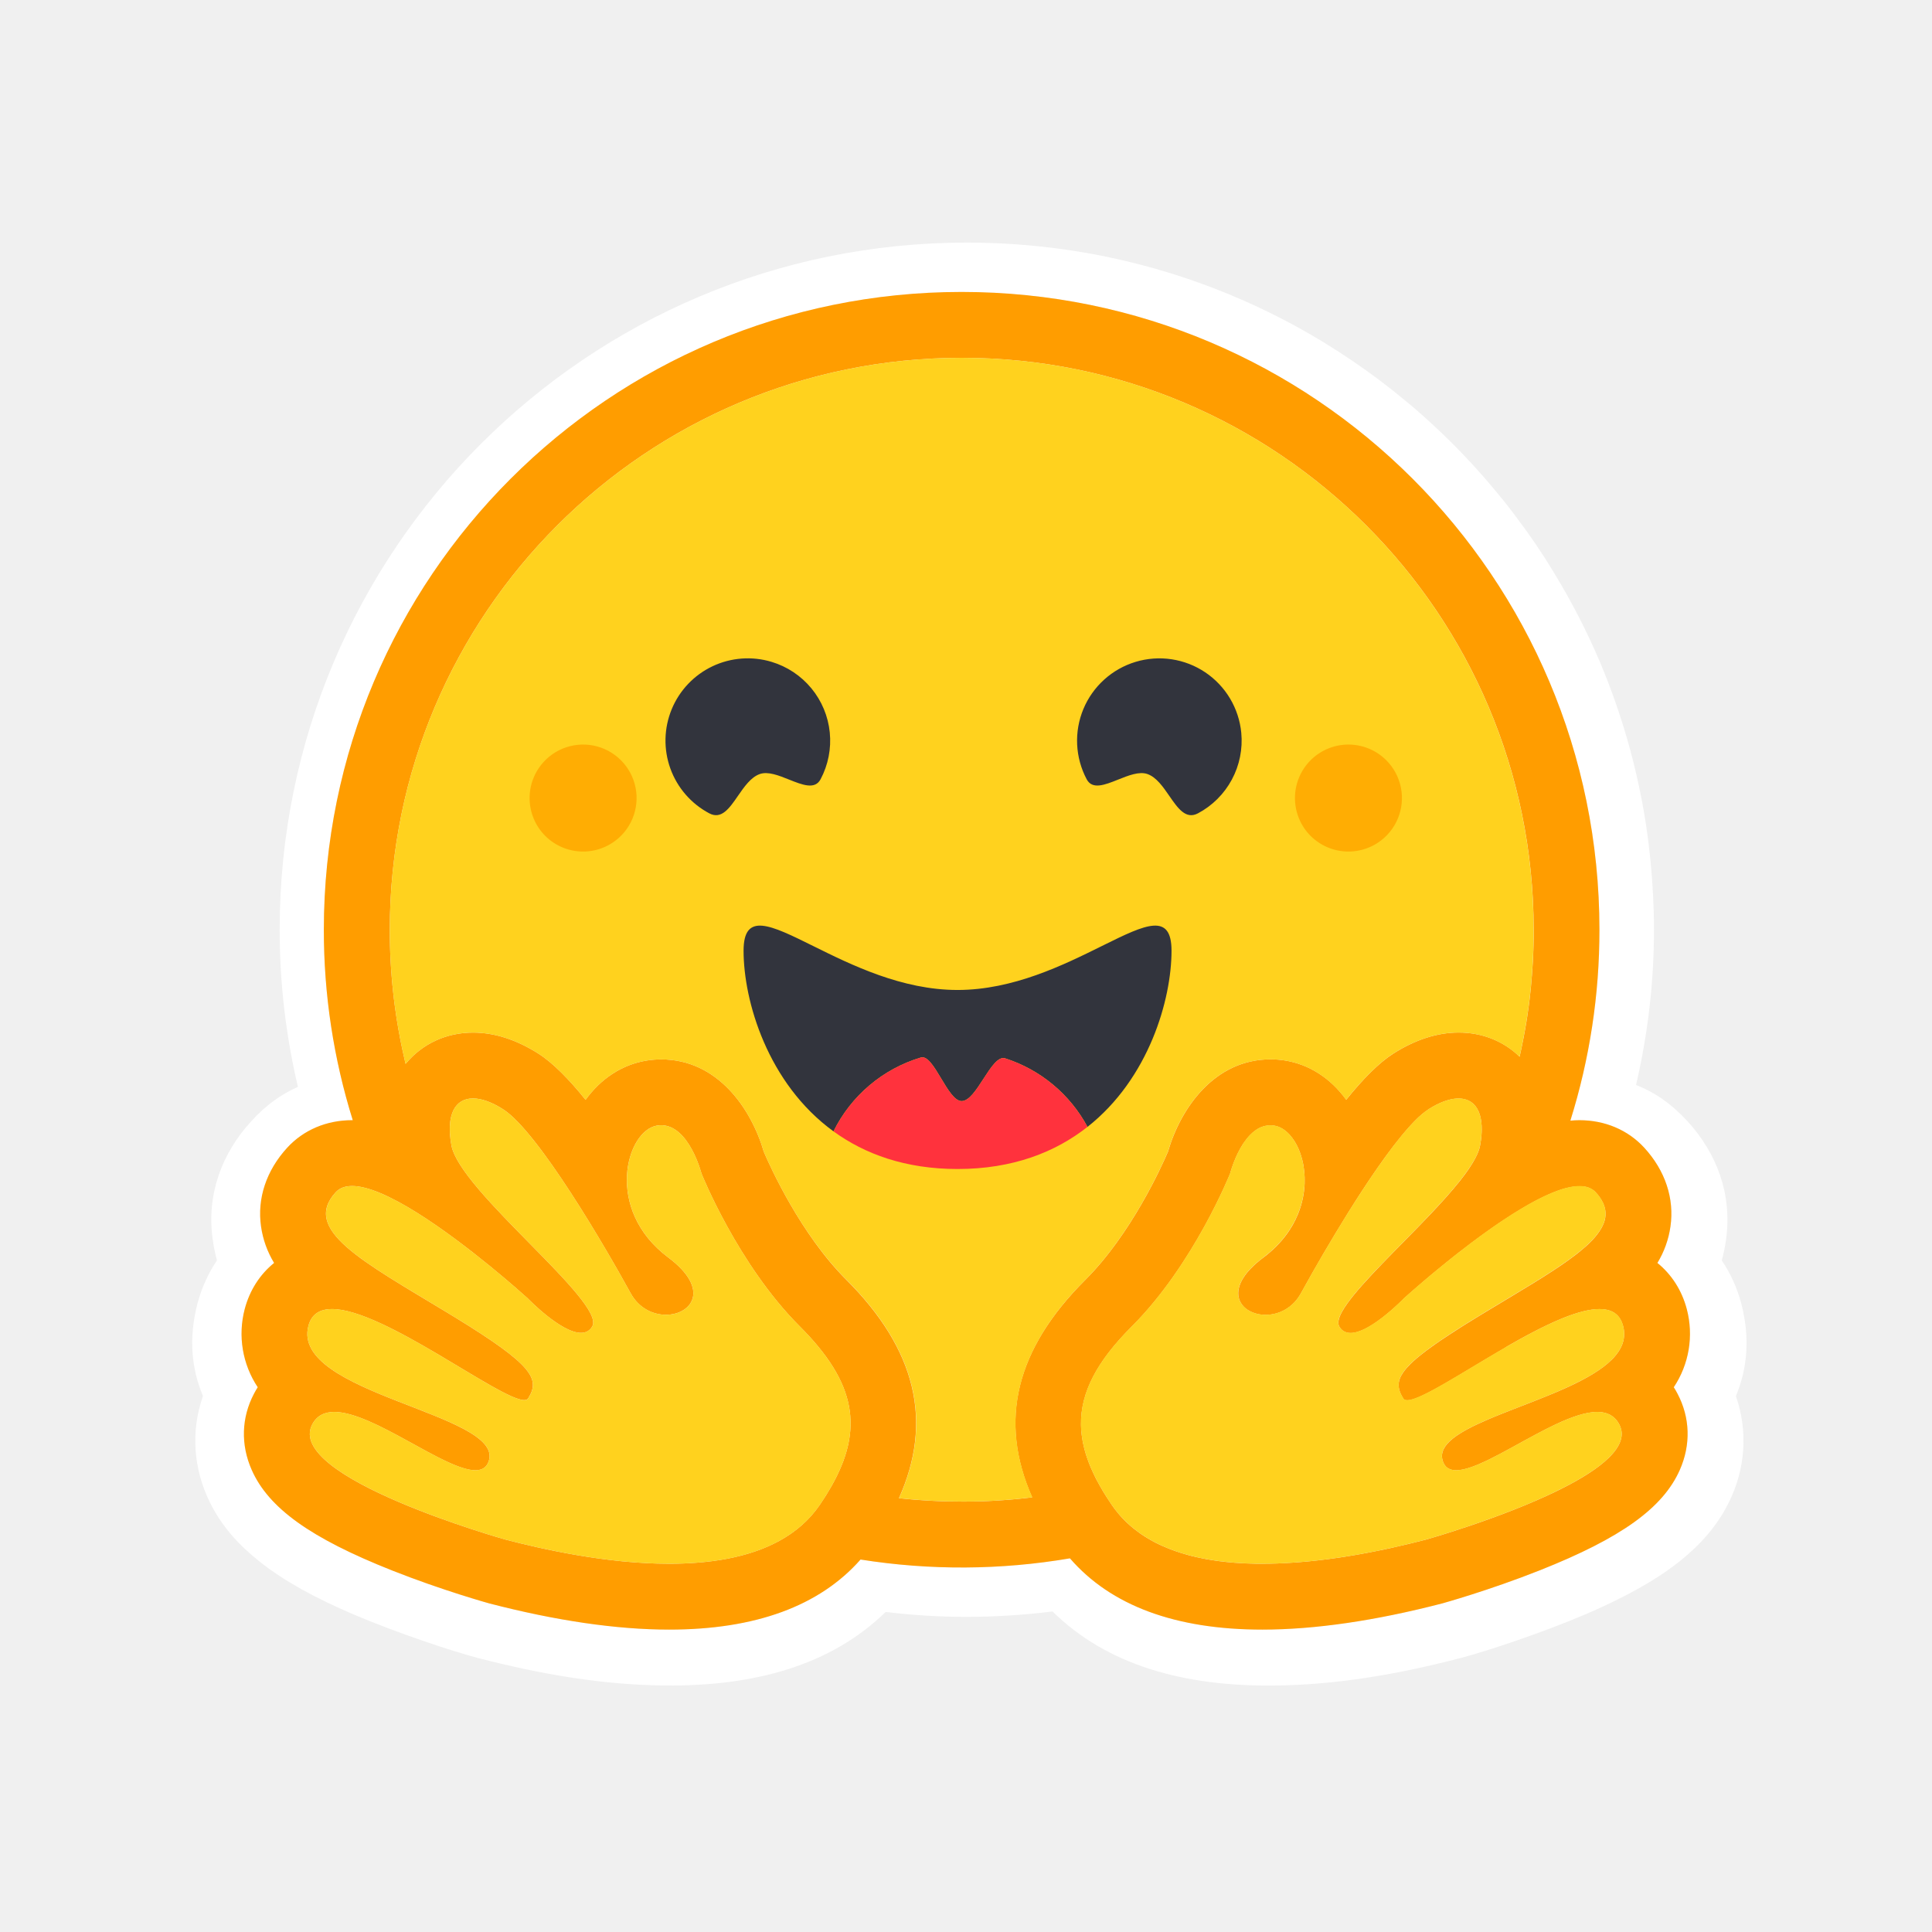
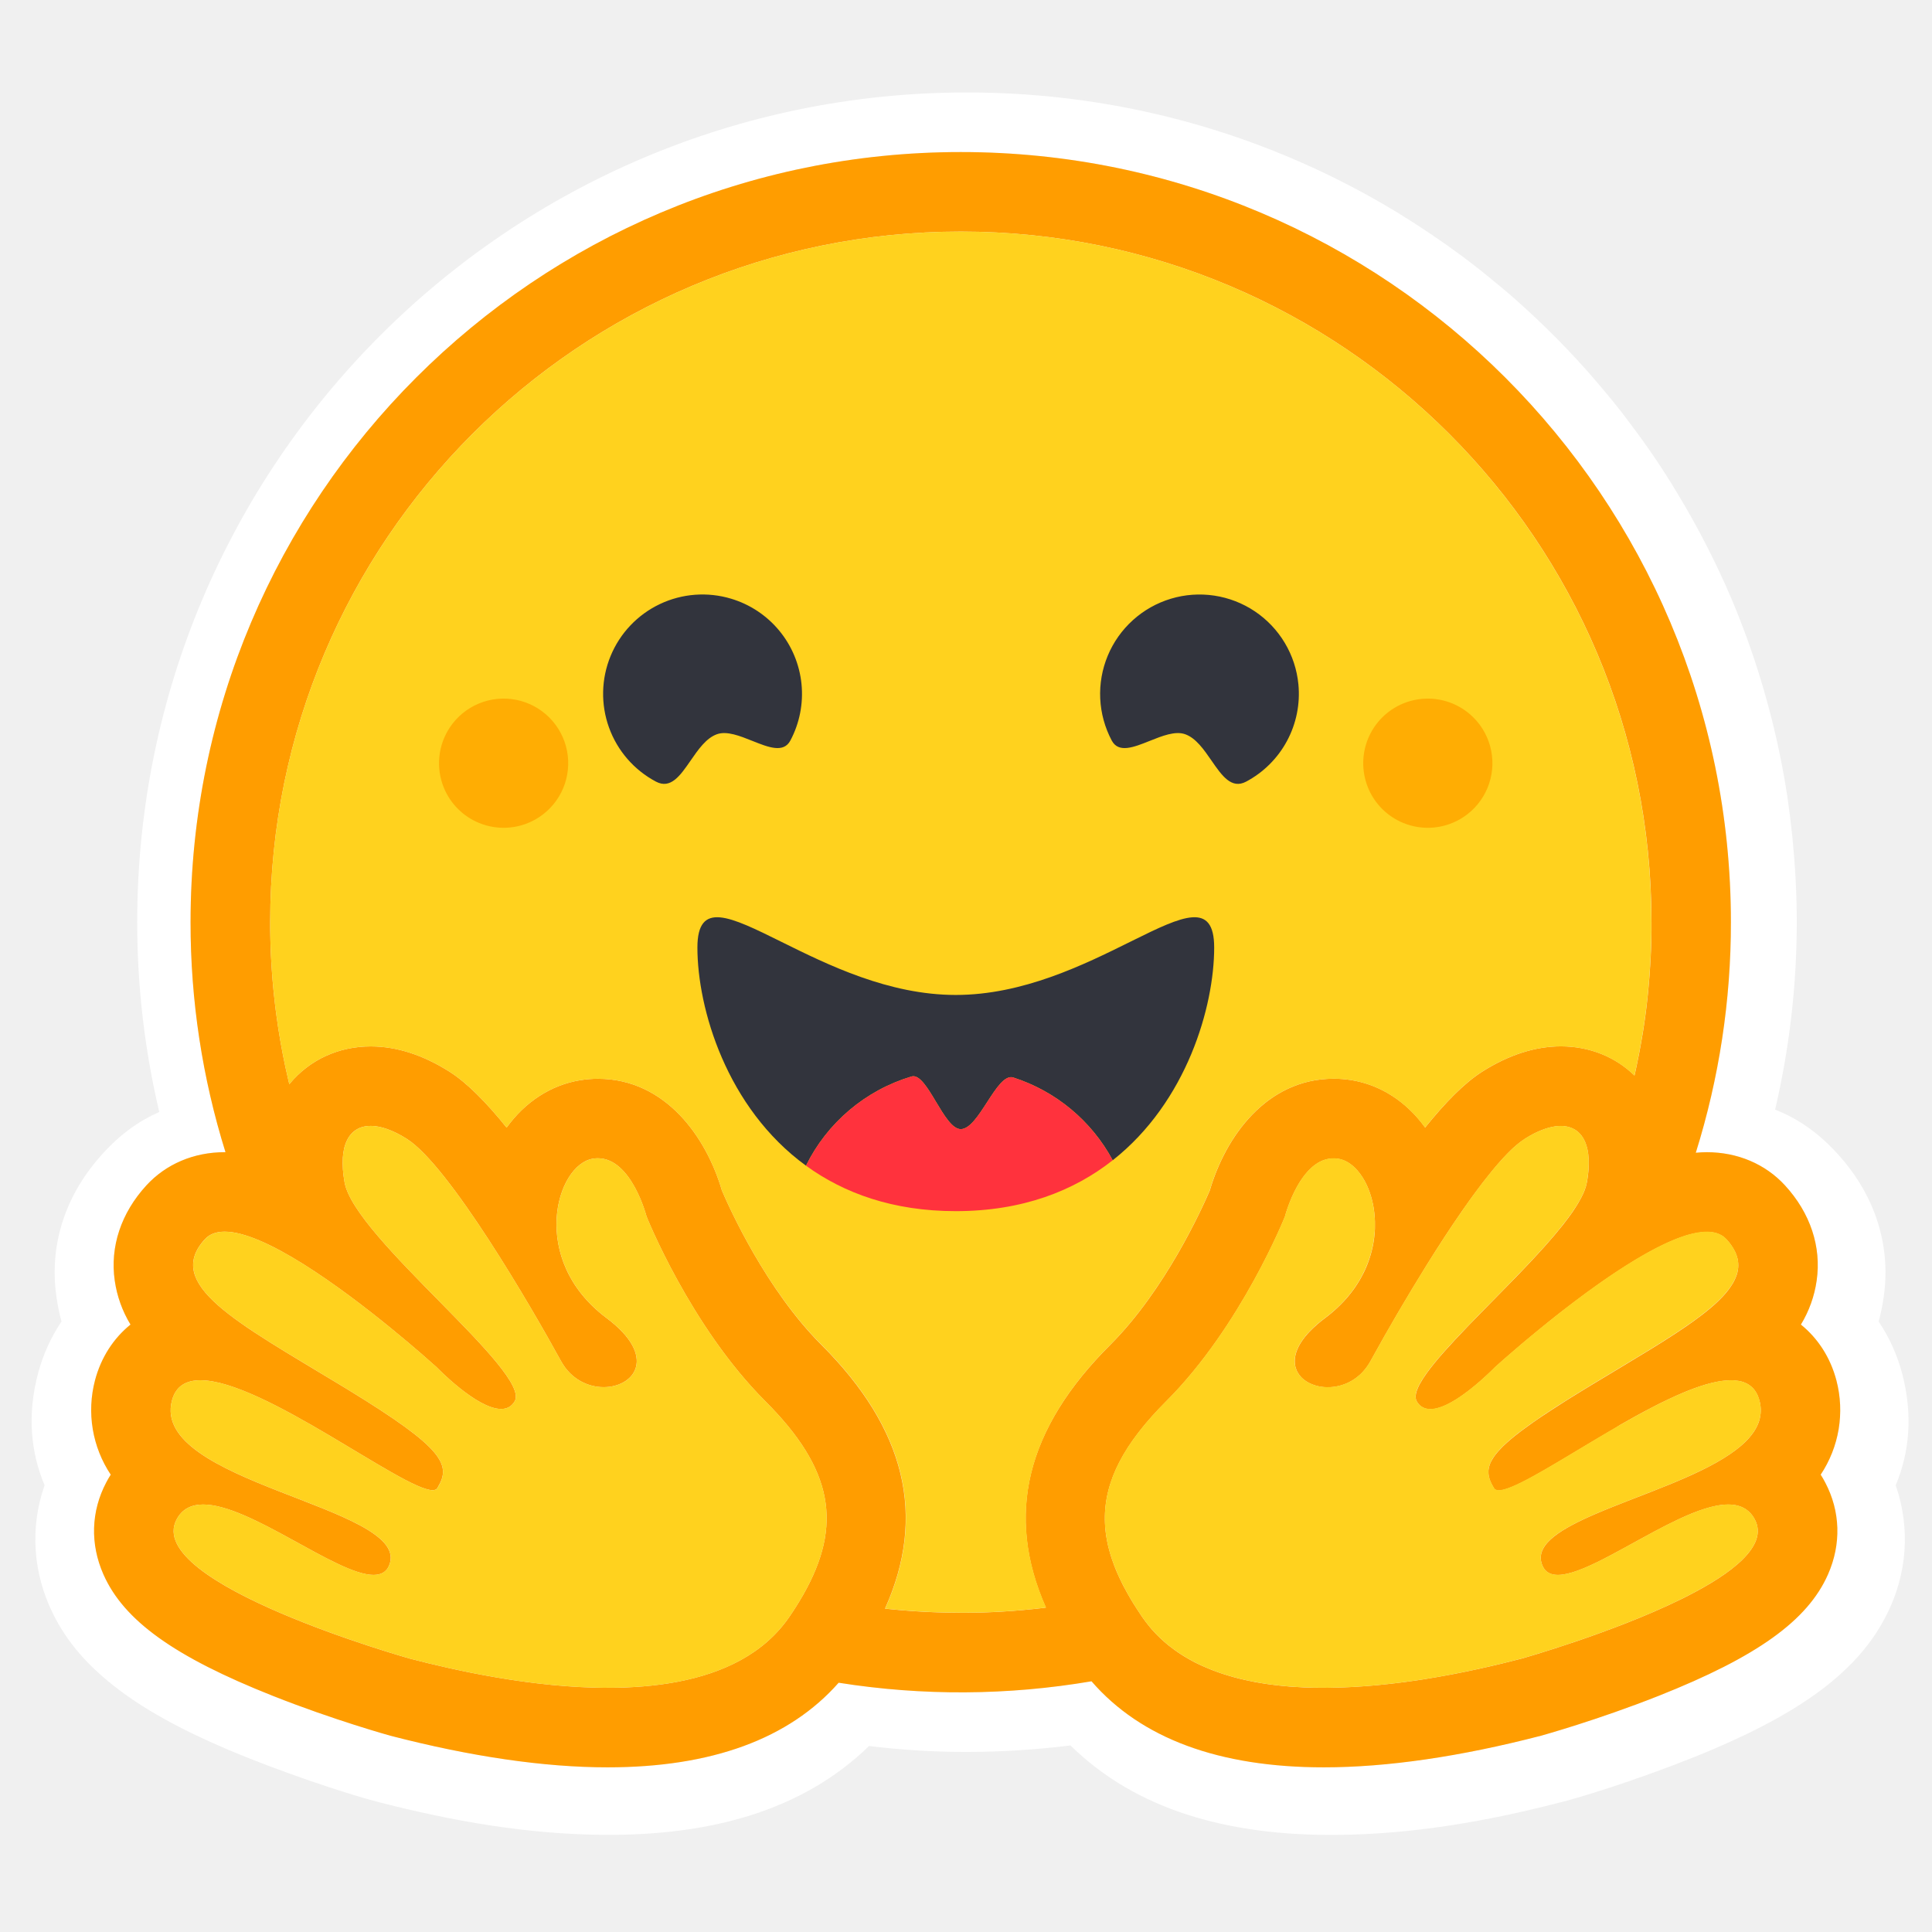
- <svg xmlns="http://www.w3.org/2000/svg" width="256" height="256" viewBox="0 0 256 256" fill="none">
+ <svg xmlns="http://www.w3.org/2000/svg" width="256" height="256" viewBox="22 22 212 212" fill="none">
  <path d="M230.721 172.7C230.183 170.673 229.313 168.75 228.146 167.008C228.396 166.091 228.587 165.159 228.714 164.217C229.543 158.241 227.471 152.77 223.567 148.537C221.452 146.225 219.185 144.698 216.784 143.761C218.36 137.018 219.157 130.117 219.161 123.193C219.161 120.03 218.982 116.932 218.682 113.88C218.526 112.356 218.337 110.836 218.115 109.32C217.428 104.847 216.408 100.431 215.064 96.11C214.183 93.271 213.164 90.476 212.01 87.736C210.281 83.678 208.262 79.75 205.969 75.982C204.465 73.475 202.827 71.051 201.062 68.72C200.197 67.543 199.296 66.394 198.358 65.274C195.58 61.898 192.561 58.728 189.325 55.788C188.25 54.8 187.145 53.845 186.01 52.926C184.893 51.994 183.751 51.093 182.586 50.222C180.241 48.477 177.818 46.839 175.324 45.315C161.543 36.945 145.382 32.145 128.109 32.145C77.817 32.145 37.057 72.907 37.057 123.196C37.055 130.208 37.867 137.196 39.477 144.02C37.317 144.958 35.247 146.42 33.327 148.535C29.424 152.766 27.351 158.217 28.18 164.193C28.306 165.142 28.495 166.082 28.747 167.006C27.581 168.749 26.712 170.673 26.174 172.7C24.974 177.261 25.369 181.374 26.894 184.978C25.236 189.688 25.65 194.704 27.809 199.065C29.379 202.25 31.626 204.714 34.396 206.916C37.689 209.534 41.811 211.758 46.783 213.892C52.715 216.422 59.956 218.799 63.249 219.671C71.755 221.873 79.911 223.269 88.177 223.337C99.954 223.446 110.096 220.677 117.357 213.59C120.924 214.027 124.515 214.246 128.109 214.244C131.906 214.236 135.699 213.997 139.467 213.529C146.711 220.661 156.892 223.455 168.712 223.343C176.977 223.277 185.133 221.881 193.617 219.676C196.932 218.804 204.17 216.427 210.105 213.897C215.077 211.76 219.199 209.536 222.514 206.922C225.263 204.719 227.508 202.256 229.079 199.071C231.26 194.709 231.652 189.693 230.017 184.983C231.527 181.379 231.92 177.257 230.721 172.7ZM222.281 184.673C223.952 187.844 224.059 191.427 222.585 194.764C220.349 199.821 214.795 203.805 204.008 208.082C197.3 210.742 191.158 212.443 191.104 212.458C182.232 214.759 174.208 215.928 167.262 215.928C155.76 215.928 147.201 212.754 141.773 206.486C132.594 208.05 123.222 208.103 114.026 206.644C108.591 212.808 100.081 215.928 88.676 215.928C81.729 215.928 73.706 214.759 64.833 212.458C64.779 212.443 58.639 210.742 51.929 208.082C41.143 203.805 35.587 199.824 33.352 194.764C31.878 191.427 31.985 187.844 33.656 184.673C33.81 184.378 33.976 184.091 34.153 183.813C33.152 182.309 32.48 180.61 32.182 178.827C31.884 177.045 31.967 175.22 32.425 173.472C33.089 170.949 34.46 168.851 36.322 167.344C35.425 165.87 34.837 164.23 34.592 162.522C34.056 158.808 35.289 155.1 38.062 152.076C40.222 149.723 43.275 148.428 46.655 148.428H46.745C44.197 140.259 42.904 131.75 42.913 123.193C42.913 76.522 80.749 38.683 127.427 38.683C174.104 38.683 211.94 76.518 211.94 123.193C211.947 131.773 210.646 140.304 208.081 148.492C208.489 148.452 208.889 148.432 209.282 148.431C212.662 148.431 215.716 149.726 217.874 152.079C220.647 155.1 221.881 158.811 221.344 162.525C221.1 164.233 220.511 165.873 219.615 167.347C221.477 168.854 222.849 170.952 223.512 173.475C223.97 175.223 224.053 177.048 223.755 178.831C223.458 180.613 222.786 182.312 221.784 183.816C221.961 184.091 222.129 184.378 222.281 184.673Z" fill="white" />
  <path d="M221.784 183.816C222.786 182.312 223.458 180.613 223.756 178.831C224.053 177.048 223.97 175.223 223.512 173.475C222.848 170.952 221.476 168.854 219.615 167.347C220.512 165.873 221.1 164.233 221.344 162.525C221.881 158.811 220.648 155.103 217.874 152.079C215.716 149.726 212.662 148.431 209.282 148.431C208.889 148.431 208.489 148.452 208.081 148.492C210.643 140.304 211.942 131.774 211.933 123.195C211.933 76.523 174.097 38.685 127.424 38.685C80.75 38.685 42.91 76.519 42.91 123.195C42.901 131.752 44.194 140.261 46.742 148.43H46.652C43.272 148.43 40.219 149.724 38.06 152.077C35.287 155.098 34.053 158.81 34.59 162.523C34.835 164.231 35.423 165.872 36.32 167.346C34.458 168.852 33.086 170.95 32.422 173.473C31.964 175.222 31.882 177.047 32.18 178.83C32.478 180.612 33.15 182.312 34.152 183.816C33.974 184.094 33.81 184.381 33.655 184.676C31.985 187.847 31.877 191.43 33.352 194.767C35.588 199.824 41.142 203.808 51.929 208.085C58.636 210.745 64.779 212.446 64.833 212.461C73.705 214.762 81.729 215.931 88.675 215.931C100.081 215.931 108.591 212.811 114.026 206.647C123.222 208.106 132.594 208.052 141.773 206.489C147.201 212.757 155.76 215.931 167.262 215.931C174.208 215.931 182.232 214.762 191.103 212.461C191.158 212.446 197.298 210.745 204.008 208.085C214.795 203.808 220.35 199.824 222.585 194.767C224.059 191.43 223.952 187.847 222.281 184.676C222.129 184.379 221.961 184.091 221.784 183.816ZM110.137 196.997C109.669 197.815 109.168 198.614 108.635 199.391C107.23 201.448 105.382 203.02 103.237 204.188C99.137 206.424 93.947 207.205 88.675 207.205C80.346 207.205 71.808 205.256 67.023 204.015C66.787 203.954 37.689 195.735 41.373 188.739C41.993 187.562 43.013 187.092 44.298 187.092C49.485 187.092 58.93 194.816 62.989 194.816C63.896 194.816 64.536 194.43 64.797 193.488C66.527 187.284 38.504 184.676 40.864 175.692C41.28 174.102 42.41 173.456 43.998 173.456C50.856 173.455 66.248 185.516 69.467 185.516C69.714 185.516 69.891 185.443 69.987 185.291C70.001 185.268 70.015 185.246 70.028 185.222C71.539 182.727 70.672 180.913 60.321 174.573L59.327 173.968C47.936 167.074 39.941 162.925 44.488 157.975C45.011 157.404 45.753 157.151 46.654 157.151C47.722 157.151 49.015 157.508 50.439 158.108C56.455 160.645 64.793 167.564 68.276 170.581C68.824 171.057 69.368 171.538 69.909 172.022C69.909 172.022 74.319 176.608 76.985 176.608C77.599 176.608 78.12 176.366 78.473 175.768C80.364 172.58 60.91 157.838 59.813 151.755C59.069 147.634 60.335 145.546 62.675 145.546C63.788 145.546 65.146 146.02 66.645 146.971C71.295 149.922 80.273 165.35 83.56 171.352C84.662 173.363 86.543 174.213 88.238 174.213C91.601 174.213 94.23 170.87 88.546 166.622C80.003 160.23 83.001 149.782 87.078 149.139C87.252 149.111 87.428 149.097 87.603 149.097C91.311 149.097 92.946 155.486 92.946 155.486C92.946 155.486 97.74 167.524 105.975 175.753C113.447 183.222 114.491 189.351 110.137 196.997ZM136.766 198.407L136.339 198.458L135.611 198.541C135.228 198.581 134.844 198.619 134.459 198.654L134.084 198.688L133.741 198.717L133.255 198.756L132.718 198.795L132.182 198.83L132.063 198.838C131.923 198.846 131.783 198.855 131.641 198.862L131.462 198.872C131.296 198.881 131.13 198.889 130.962 198.896L130.381 198.921L129.854 198.939L129.502 198.949H129.323C129.213 198.949 129.104 198.955 128.994 198.956H128.82C128.71 198.956 128.601 198.956 128.491 198.961L128.043 198.967H127.418C126.927 198.967 126.437 198.962 125.949 198.952L125.553 198.943C125.44 198.943 125.327 198.938 125.216 198.934L124.796 198.922L124.275 198.902L123.805 198.881L123.684 198.876L123.237 198.853C123.112 198.846 122.989 198.84 122.865 198.831L122.576 198.814C122.213 198.791 121.85 198.766 121.487 198.738L121.107 198.707C120.947 198.695 120.787 198.68 120.628 198.666C120.441 198.65 120.254 198.632 120.067 198.614C119.754 198.585 119.441 198.553 119.128 198.519H119.113C123.683 188.324 121.372 178.802 112.137 169.575C106.08 163.526 102.051 154.594 101.215 152.633C99.523 146.828 95.045 140.375 87.608 140.375C86.979 140.375 86.351 140.425 85.73 140.523C82.472 141.036 79.624 142.911 77.592 145.733C75.396 143.002 73.262 140.831 71.332 139.605C68.422 137.76 65.518 136.824 62.689 136.824C59.158 136.824 56.002 138.274 53.802 140.904L53.746 140.971C53.704 140.798 53.664 140.625 53.623 140.451L53.618 140.428C53.199 138.638 52.848 136.833 52.564 135.016C52.564 135.004 52.564 134.992 52.558 134.98C52.536 134.843 52.516 134.705 52.495 134.568C52.433 134.162 52.376 133.755 52.322 133.348C52.298 133.163 52.272 132.978 52.249 132.793L52.181 132.238C52.159 132.053 52.141 131.885 52.121 131.709L52.115 131.665C52.035 130.945 51.965 130.225 51.905 129.503L51.883 129.226L51.848 128.754C51.838 128.625 51.828 128.495 51.821 128.365C51.821 128.334 51.816 128.304 51.815 128.275C51.789 127.913 51.768 127.55 51.75 127.187C51.74 126.998 51.73 126.81 51.722 126.62L51.702 126.124L51.697 125.974L51.681 125.517L51.671 125.128C51.671 124.973 51.663 124.818 51.661 124.663C51.658 124.508 51.654 124.338 51.653 124.174C51.651 124.01 51.653 123.848 51.648 123.685C51.644 123.521 51.648 123.358 51.648 123.195C51.648 81.342 85.579 47.411 127.436 47.411C169.292 47.411 203.222 81.341 203.222 123.195V124.174C203.222 124.337 203.217 124.501 203.214 124.663C203.214 124.798 203.208 124.931 203.204 125.068C203.204 125.188 203.199 125.309 203.195 125.425C203.195 125.578 203.186 125.731 203.181 125.884V125.896L203.16 126.427C203.153 126.582 203.147 126.738 203.139 126.893L203.134 127.003L203.107 127.499C203.048 128.562 202.967 129.623 202.866 130.683V130.696C202.849 130.87 202.832 131.044 202.813 131.218L202.768 131.629L202.679 132.433L202.628 132.84L202.565 133.319C202.542 133.493 202.519 133.668 202.493 133.841C202.467 134.036 202.438 134.23 202.409 134.424L202.34 134.883L202.258 135.403C202.23 135.576 202.2 135.748 202.168 135.92C202.135 136.093 202.109 136.265 202.079 136.437C202.019 136.781 201.956 137.125 201.89 137.468C201.789 137.981 201.686 138.493 201.58 139.005L201.47 139.512C201.434 139.681 201.395 139.851 201.357 140.02C199.224 137.947 196.399 136.818 193.284 136.818C190.457 136.818 187.55 137.753 184.641 139.598C182.711 140.824 180.578 142.996 178.381 145.726C176.346 142.904 173.498 141.029 170.242 140.516C169.621 140.418 168.993 140.368 168.364 140.368C160.925 140.368 156.45 146.821 154.757 152.626C153.917 154.587 149.887 163.519 143.825 169.577C134.596 178.775 132.268 188.254 136.766 198.407ZM215.007 177.998L214.977 178.087C214.901 178.288 214.813 178.484 214.714 178.674C214.639 178.814 214.558 178.95 214.47 179.082C214.303 179.331 214.12 179.569 213.921 179.793C213.875 179.845 213.831 179.897 213.779 179.948C213.707 180.025 213.634 180.101 213.559 180.175C212.213 181.509 210.161 182.679 207.841 183.752C207.578 183.871 207.311 183.99 207.042 184.11L206.774 184.229C206.595 184.308 206.416 184.386 206.228 184.463C206.049 184.541 205.863 184.619 205.677 184.695L205.119 184.925C203.814 185.462 202.477 185.974 201.173 186.479L200.615 186.696L200.064 186.912C199.697 187.055 199.335 187.198 198.979 187.341L198.448 187.555L197.926 187.768L197.67 187.876C197.499 187.947 197.332 188.018 197.165 188.089C193.328 189.736 190.567 191.411 191.147 193.489C191.163 193.548 191.181 193.604 191.201 193.659C191.253 193.813 191.324 193.958 191.413 194.095C191.465 194.176 191.525 194.253 191.592 194.323C192.274 195.032 193.515 194.92 195.08 194.357C195.3 194.276 195.519 194.192 195.736 194.104L195.872 194.048C196.23 193.896 196.609 193.726 196.996 193.542C197.093 193.496 197.191 193.452 197.289 193.401C199.203 192.465 201.372 191.205 203.524 190.058C204.385 189.593 205.258 189.152 206.142 188.733C208.18 187.774 210.096 187.094 211.636 187.094C212.359 187.094 212.997 187.242 213.529 187.582L213.618 187.641C213.952 187.876 214.232 188.178 214.441 188.528C214.482 188.595 214.522 188.666 214.561 188.739C215.322 190.184 214.685 191.68 213.194 193.147C211.763 194.556 209.537 195.937 207.007 197.215C206.819 197.31 206.631 197.405 206.44 197.498C198.91 201.196 189.049 203.981 188.912 204.016C186.284 204.697 182.526 205.591 178.292 206.26L177.666 206.358L177.563 206.373C177.089 206.445 176.614 206.512 176.138 206.574C175.655 206.639 175.167 206.698 174.676 206.753L174.586 206.763C172.806 206.968 171.019 207.104 169.228 207.169H169.202C168.554 207.192 167.907 207.204 167.259 207.204H166.512C165.524 207.191 164.538 207.146 163.553 207.07C163.53 207.07 163.505 207.07 163.482 207.064C163.129 207.037 162.777 207.004 162.425 206.965C162.06 206.926 161.696 206.882 161.333 206.833C161.094 206.801 160.856 206.765 160.618 206.726C160.376 206.687 160.134 206.647 159.893 206.605L159.564 206.543L159.539 206.538C159.192 206.472 158.847 206.399 158.503 206.319C158.303 206.274 158.104 206.23 157.907 206.176L157.788 206.146C157.69 206.122 157.595 206.096 157.498 206.07L157.445 206.056L157.137 205.966C157.025 205.935 156.913 205.901 156.801 205.868L156.762 205.857L156.471 205.768C156.361 205.734 156.251 205.698 156.142 205.662L155.874 205.573L155.677 205.504C155.487 205.437 155.298 205.368 155.111 205.296L154.933 205.226L154.786 205.168C154.502 205.054 154.22 204.935 153.941 204.81L153.756 204.72L153.725 204.706C153.659 204.675 153.594 204.644 153.528 204.617C153.399 204.555 153.271 204.491 153.144 204.426L153.105 204.407L152.921 204.31C152.594 204.139 152.274 203.957 151.96 203.764L151.788 203.658C151.702 203.605 151.616 203.55 151.532 203.494L151.308 203.346L151.067 203.18L150.923 203.077C150.771 202.969 150.622 202.857 150.476 202.742L150.243 202.563C150.15 202.488 150.058 202.412 149.967 202.335C149.89 202.272 149.815 202.206 149.74 202.14L149.734 202.135C149.653 202.064 149.574 201.993 149.495 201.92C149.417 201.849 149.339 201.777 149.263 201.704L149.254 201.695C149.174 201.619 149.096 201.542 149.019 201.463C148.942 201.385 148.863 201.307 148.788 201.227C148.713 201.148 148.636 201.067 148.562 200.984C148.488 200.902 148.42 200.827 148.35 200.746L148.327 200.719C148.259 200.641 148.192 200.562 148.126 200.481C147.983 200.31 147.844 200.135 147.71 199.956C147.575 199.776 147.443 199.592 147.314 199.405L147.191 199.221C147.027 198.981 146.867 198.739 146.712 198.493C146.596 198.316 146.483 198.138 146.373 197.957C146.302 197.844 146.234 197.73 146.166 197.618L146.138 197.572C146.073 197.462 146.009 197.354 145.947 197.245C145.911 197.186 145.877 197.127 145.845 197.066C145.812 197.004 145.774 196.941 145.739 196.878L145.682 196.779L145.647 196.715C145.58 196.595 145.514 196.474 145.45 196.352C145.42 196.298 145.391 196.244 145.36 196.192L145.271 196.019L145.181 195.848C144.956 195.398 144.743 194.942 144.543 194.48L144.472 194.311C144.426 194.198 144.383 194.086 144.337 193.975C144.315 193.921 144.293 193.868 144.274 193.814C144.167 193.537 144.067 193.257 143.975 192.975C143.942 192.874 143.91 192.775 143.88 192.675C143.808 192.448 143.743 192.219 143.685 191.988C143.614 191.719 143.551 191.448 143.498 191.175C143.487 191.12 143.476 191.065 143.467 191.012C143.415 190.745 143.373 190.476 143.34 190.206C143.332 190.153 143.326 190.1 143.32 190.047L143.303 189.885C143.281 189.673 143.264 189.46 143.254 189.247C143.254 189.193 143.249 189.139 143.247 189.087C143.242 188.981 143.24 188.875 143.239 188.769C143.183 184.496 145.345 180.388 149.968 175.767C158.203 167.54 162.997 155.501 162.997 155.501C162.997 155.501 163.126 154.996 163.394 154.269C163.431 154.168 163.47 154.064 163.514 153.955C163.67 153.548 163.846 153.148 164.041 152.758L164.08 152.683C164.246 152.351 164.428 152.027 164.624 151.712C164.67 151.639 164.714 151.567 164.765 151.494C164.912 151.277 165.067 151.065 165.23 150.86C165.319 150.749 165.416 150.639 165.513 150.532C165.552 150.49 165.59 150.448 165.631 150.408C166.108 149.915 166.653 149.513 167.27 149.299L167.348 149.273C167.4 149.256 167.452 149.24 167.505 149.225C167.566 149.209 167.627 149.195 167.69 149.182L167.719 149.176C167.849 149.15 167.981 149.133 168.114 149.124H168.125C168.194 149.124 168.264 149.117 168.335 149.117C168.424 149.117 168.507 149.117 168.594 149.126C168.684 149.134 168.773 149.144 168.863 149.158C169.605 149.276 170.311 149.718 170.919 150.4C171.15 150.66 171.358 150.94 171.54 151.236C171.66 151.428 171.773 151.631 171.88 151.845C171.923 151.934 171.964 152.016 172.004 152.104C172.108 152.33 172.202 152.56 172.284 152.795C172.479 153.345 172.626 153.911 172.723 154.487C172.807 154.992 172.857 155.502 172.873 156.013C172.881 156.286 172.881 156.563 172.873 156.842C172.819 158.14 172.553 159.421 172.086 160.634C172.044 160.745 171.997 160.857 171.952 160.969C171.86 161.195 171.759 161.417 171.65 161.634C171.569 161.799 171.484 161.965 171.392 162.13C171.332 162.24 171.269 162.35 171.206 162.46C171.045 162.734 170.871 163.006 170.684 163.277L170.571 163.439C170.129 164.055 169.637 164.633 169.099 165.167C168.569 165.698 168.001 166.189 167.4 166.637C166.798 167.083 166.233 167.577 165.711 168.114C164.208 169.691 163.858 171.083 164.196 172.138C164.25 172.304 164.321 172.465 164.407 172.617C164.508 172.791 164.628 172.951 164.764 173.097L164.817 173.152L164.871 173.206C164.925 173.258 164.982 173.309 165.043 173.359L165.103 173.407C165.248 173.519 165.402 173.619 165.563 173.707C165.61 173.732 165.652 173.757 165.705 173.781C165.879 173.866 166.058 173.939 166.242 173.998C166.293 174.015 166.344 174.03 166.396 174.046L166.461 174.063L166.551 174.087L166.628 174.106L166.712 174.124L166.795 174.141L166.874 174.154C166.932 174.164 166.992 174.174 167.052 174.181L167.109 174.19L167.213 174.2L167.277 174.207L167.382 174.214H167.444L167.554 174.22H167.9L167.999 174.214L168.113 174.207L168.252 174.194L168.382 174.179C168.412 174.179 168.442 174.171 168.472 174.165C168.872 174.107 169.264 174.001 169.639 173.849L169.798 173.782C169.887 173.743 169.977 173.702 170.059 173.658C170.235 173.57 170.406 173.47 170.57 173.361C170.799 173.211 171.015 173.043 171.217 172.858C171.265 172.815 171.312 172.769 171.358 172.725C171.381 172.703 171.403 172.682 171.425 172.658C171.469 172.613 171.514 172.569 171.558 172.52C171.878 172.168 172.155 171.78 172.383 171.363C174.34 167.804 176.391 164.298 178.534 160.849L178.828 160.378L179.125 159.907C179.273 159.668 179.423 159.433 179.572 159.199L179.722 158.965C180.22 158.185 180.726 157.41 181.241 156.641L181.546 156.185C182.158 155.278 182.768 154.396 183.373 153.558L183.674 153.143C184.332 152.236 185.017 151.348 185.728 150.482L186.01 150.144C186.057 150.088 186.1 150.032 186.151 149.978C186.244 149.868 186.337 149.761 186.428 149.657C186.474 149.604 186.517 149.552 186.566 149.5L186.834 149.198L186.968 149.051C187.103 148.906 187.235 148.767 187.365 148.634C187.455 148.544 187.538 148.455 187.624 148.371C188.131 147.853 188.69 147.388 189.293 146.985L189.433 146.895C189.567 146.805 189.706 146.721 189.848 146.645C192.212 145.303 194.169 145.204 195.296 146.331C195.978 147.013 196.356 148.144 196.335 149.718C196.335 149.787 196.335 149.857 196.33 149.929V150.006C196.33 150.078 196.324 150.15 196.318 150.223C196.318 150.313 196.308 150.402 196.299 150.492C196.29 150.581 196.285 150.649 196.276 150.729C196.276 150.751 196.272 150.774 196.268 150.798C196.262 150.867 196.253 150.938 196.243 151.009C196.243 151.03 196.243 151.052 196.235 151.074C196.224 151.169 196.21 151.263 196.194 151.357C196.183 151.447 196.168 151.531 196.152 151.619L196.126 151.768C196.1 151.91 196.067 152.05 196.026 152.188C195.948 152.447 195.854 152.7 195.743 152.946C195.588 153.284 195.417 153.613 195.229 153.933C195.125 154.111 195.018 154.286 194.907 154.459C194.793 154.638 194.673 154.819 194.549 155.002C194.233 155.454 193.905 155.897 193.564 156.33L193.408 156.527C192.852 157.22 192.278 157.899 191.686 158.562L191.499 158.772C191.247 159.053 190.991 159.336 190.729 159.62L190.532 159.834C190.401 159.977 190.264 160.12 190.132 160.264C190.001 160.407 189.864 160.552 189.726 160.697L189.315 161.13L188.898 161.566L188.478 162.002C188.196 162.294 187.913 162.586 187.628 162.878C183.573 167.037 179.301 171.182 177.855 173.766C177.758 173.934 177.671 174.108 177.593 174.285C177.387 174.755 177.301 175.157 177.36 175.482C177.379 175.589 177.416 175.691 177.471 175.785C177.552 175.926 177.651 176.056 177.766 176.172C177.819 176.224 177.875 176.272 177.934 176.316C178.232 176.528 178.591 176.637 178.957 176.627H179.071L179.188 176.618L179.305 176.605L179.402 176.591C179.415 176.589 179.429 176.587 179.442 176.583L179.531 176.566L179.554 176.561L179.653 176.54L179.688 176.531C179.723 176.522 179.757 176.513 179.792 176.503C179.827 176.493 179.875 176.48 179.917 176.466C180.093 176.413 180.265 176.35 180.434 176.278C180.523 176.242 180.61 176.203 180.696 176.161C180.741 176.141 180.786 176.12 180.828 176.098L180.962 176.032C181.282 175.866 181.594 175.685 181.898 175.491L182.031 175.401C182.076 175.373 182.121 175.344 182.164 175.312L182.297 175.223L182.368 175.174L182.56 175.039C182.739 174.916 182.906 174.789 183.075 174.66L183.09 174.648L183.359 174.44C183.726 174.15 184.074 173.858 184.39 173.583L184.6 173.399L184.619 173.381L184.729 173.284C184.987 173.052 185.217 172.836 185.408 172.658L185.487 172.581C185.556 172.516 185.619 172.455 185.676 172.403L185.788 172.292L185.828 172.253L185.839 172.242L185.956 172.125L186.03 172.048L186.039 172.041L186.074 172.009L186.118 171.969L186.132 171.956L186.169 171.922L186.373 171.743L186.487 171.641C186.548 171.588 186.607 171.534 186.666 171.479L186.802 171.358C186.827 171.338 186.851 171.316 186.876 171.294L187.019 171.169L187.229 170.984L187.341 170.887C187.776 170.509 188.305 170.052 188.913 169.537L189.162 169.326L189.573 168.981L189.994 168.63C190.544 168.173 191.136 167.688 191.762 167.185L192.173 166.855C192.523 166.576 192.882 166.292 193.246 166.006C193.393 165.891 193.542 165.776 193.694 165.662C194.066 165.373 194.44 165.086 194.817 164.803C195.675 164.155 196.56 163.506 197.456 162.874L197.84 162.606C198.109 162.421 198.377 162.235 198.645 162.054L198.888 161.89C199.367 161.565 199.853 161.248 200.343 160.939L200.586 160.786L200.827 160.636C201.069 160.486 201.309 160.339 201.548 160.196L201.787 160.053L202.265 159.775L202.734 159.506L202.829 159.454L203.2 159.25C203.355 159.166 203.509 159.085 203.663 159.006L203.892 158.888L204.115 158.776C204.193 158.739 204.27 158.7 204.346 158.663C204.848 158.415 205.36 158.187 205.88 157.979C206.021 157.919 206.161 157.865 206.3 157.818L206.71 157.674C206.833 157.633 206.953 157.594 207.068 157.559L207.108 157.547C207.17 157.527 207.232 157.509 207.293 157.493L207.311 157.488C207.439 157.451 207.566 157.419 207.691 157.389H207.7C208.054 157.304 208.414 157.243 208.777 157.206C208.944 157.189 209.111 157.18 209.279 157.181H209.363C209.475 157.181 209.583 157.188 209.69 157.199C209.739 157.199 209.788 157.209 209.836 157.215H209.856C209.904 157.221 209.952 157.228 210 157.239C210.047 157.248 210.095 157.256 210.141 157.267H210.156C210.203 157.277 210.245 157.289 210.294 157.303C210.548 157.374 210.79 157.484 211.012 157.628C211.121 157.699 211.223 157.779 211.317 157.868L211.344 157.894C211.362 157.91 211.379 157.927 211.395 157.944L211.444 157.997C211.846 158.418 212.178 158.901 212.428 159.427L212.466 159.517C212.551 159.717 212.618 159.924 212.666 160.135C212.808 160.781 212.753 161.455 212.508 162.07C212.415 162.318 212.302 162.557 212.169 162.785C211.858 163.309 211.489 163.796 211.07 164.237L210.981 164.332C210.848 164.472 210.71 164.612 210.565 164.752C210.501 164.815 210.434 164.877 210.367 164.94L210.162 165.129L210.055 165.224C209.797 165.454 209.532 165.677 209.263 165.893C209.1 166.025 208.936 166.154 208.77 166.281C208.184 166.729 207.587 167.161 206.979 167.578C206.612 167.83 206.242 168.077 205.869 168.321C204.95 168.924 204.021 169.512 203.083 170.084C201.115 171.294 198.934 172.588 196.609 173.995L196.007 174.36C195.348 174.762 194.726 175.146 194.14 175.512L193.845 175.697L193.287 176.055C192.917 176.292 192.548 176.531 192.179 176.77L191.882 176.966C191.737 177.06 191.593 177.156 191.449 177.252L191.308 177.342L190.876 177.633L190.647 177.79L190.379 177.976L190.13 178.149C189.713 178.444 189.325 178.725 188.968 178.992L188.834 179.094C188.624 179.253 188.416 179.415 188.211 179.58C187.902 179.829 187.62 180.067 187.367 180.296L187.243 180.409C187.172 180.474 187.102 180.539 187.035 180.603C186.989 180.648 186.946 180.693 186.898 180.736L186.834 180.8C186.691 180.944 186.551 181.091 186.416 181.242L186.35 181.318C186.203 181.488 186.075 181.651 185.963 181.81L185.913 181.881C185.825 182.009 185.744 182.141 185.671 182.277C185.652 182.311 185.635 182.345 185.618 182.379L185.569 182.481L185.536 182.555L185.515 182.605L185.498 182.65L185.475 182.711C185.413 182.88 185.37 183.056 185.345 183.234L185.337 183.296L185.331 183.354V183.669C185.331 183.695 185.331 183.721 185.338 183.749L185.343 183.797C185.343 183.823 185.349 183.848 185.353 183.876C185.357 183.902 185.364 183.949 185.372 183.986V183.991C185.379 184.026 185.386 184.06 185.395 184.095C185.404 184.13 185.413 184.17 185.424 184.206C185.443 184.277 185.467 184.347 185.492 184.417C185.508 184.459 185.523 184.5 185.54 184.541C185.54 184.549 185.546 184.558 185.55 184.566L185.586 184.647L185.636 184.758C185.69 184.873 185.749 184.985 185.813 185.094L185.879 185.208L185.947 185.322C185.959 185.341 185.973 185.359 185.988 185.376L186.01 185.399L186.035 185.422L186.061 185.442C186.099 185.469 186.14 185.49 186.183 185.505C186.206 185.513 186.23 185.519 186.254 185.525C186.831 185.655 188.017 185.178 189.593 184.346C189.682 184.298 189.78 184.248 189.875 184.196L190.355 183.934L190.589 183.804C190.756 183.715 190.926 183.614 191.1 183.515L191.417 183.336C193.5 182.137 195.988 180.597 198.56 179.093C198.801 178.952 199.043 178.811 199.285 178.672L199.771 178.361C200.335 178.038 200.902 177.719 201.471 177.404C202.188 177.01 202.91 176.626 203.639 176.254L204.115 176.013C204.431 175.857 204.744 175.705 205.053 175.557C205.651 175.273 206.256 175.003 206.868 174.748L207.203 174.612L207.243 174.596C209.018 173.893 210.627 173.459 211.929 173.459C212.21 173.456 212.492 173.48 212.769 173.528H212.778C212.867 173.544 212.948 173.562 213.031 173.582H213.046C213.259 173.636 213.466 173.713 213.662 173.812C213.937 173.954 214.184 174.143 214.393 174.371C214.489 174.477 214.574 174.592 214.649 174.714C214.789 174.929 214.899 175.162 214.978 175.406C215.01 175.501 215.038 175.594 215.067 175.693C215.278 176.45 215.257 177.253 215.007 177.998Z" fill="#FF9D00" />
  <path fill-rule="evenodd" clip-rule="evenodd" d="M203.21 123.685V123.194C203.21 81.34 169.292 47.411 127.435 47.411C85.579 47.411 51.648 81.342 51.648 123.194V123.358C51.646 123.467 51.645 123.576 51.648 123.685C51.653 123.848 51.655 124.011 51.653 124.174L51.658 124.534L51.661 124.663C51.661 124.723 51.663 124.782 51.665 124.842C51.668 124.937 51.67 125.033 51.67 125.128L51.681 125.517L51.697 125.974L51.702 126.124L51.722 126.597V126.62C51.73 126.805 51.74 126.989 51.749 127.173L51.75 127.187C51.76 127.375 51.77 127.564 51.782 127.753C51.792 127.927 51.802 128.101 51.815 128.275L51.817 128.306C51.826 128.455 51.836 128.605 51.847 128.754L51.85 128.794L51.883 129.226L51.886 129.254C51.892 129.338 51.898 129.422 51.906 129.503C51.966 130.224 52.035 130.945 52.115 131.664L52.12 131.709L52.181 132.238L52.249 132.793L52.299 133.17L52.322 133.347C52.375 133.755 52.433 134.162 52.495 134.568L52.499 134.595L52.558 134.979C52.843 136.808 53.197 138.626 53.618 140.429L53.623 140.451L53.655 140.586L53.746 140.971L53.802 140.904C56.002 138.274 59.158 136.824 62.689 136.824C65.519 136.824 68.422 137.76 71.332 139.605C73.262 140.831 75.396 143.002 77.592 145.733C79.624 142.911 82.472 141.035 85.73 140.523C86.351 140.425 86.979 140.376 87.608 140.375C95.044 140.375 99.523 146.828 101.215 152.633C102.051 154.594 106.08 163.526 112.156 169.568C121.392 178.795 123.703 188.316 119.132 198.511H119.148C119.459 198.546 119.772 198.578 120.087 198.607C120.274 198.625 120.46 198.643 120.648 198.659L120.714 198.665L121.127 198.7L121.507 198.73C121.869 198.758 122.232 198.784 122.596 198.807L122.885 198.824L123.114 198.838L123.256 198.846L123.703 198.869L123.825 198.874L124.294 198.895L124.816 198.915L125.235 198.927L125.305 198.929C125.394 198.933 125.483 198.936 125.572 198.936L125.668 198.939C126.258 198.953 126.847 198.96 127.437 198.959H128.063L128.51 198.954C128.62 198.949 128.729 198.949 128.84 198.949H129.014L129.165 198.945C129.224 198.943 129.283 198.941 129.343 198.941H129.522L129.873 198.932L130.401 198.914L130.982 198.888C131.15 198.882 131.316 198.873 131.482 198.865L131.661 198.854L131.927 198.84L132.083 198.831L132.201 198.823L132.738 198.788L133.274 198.749L133.761 198.71L134.103 198.681L134.479 198.647C135.107 198.591 135.733 198.525 136.359 198.45L136.786 198.399C132.287 188.247 134.616 178.767 143.813 169.577C149.876 163.519 153.905 154.587 154.745 152.625C156.438 146.821 160.914 140.368 168.352 140.368C168.981 140.368 169.61 140.418 170.231 140.516C173.486 141.028 176.334 142.904 178.369 145.726C180.566 142.996 182.699 140.823 184.63 139.597C187.539 137.753 190.445 136.817 193.272 136.817C196.388 136.817 199.212 137.947 201.345 140.02C201.384 139.851 201.422 139.682 201.459 139.512L201.568 139.006C201.607 138.821 201.646 138.636 201.683 138.451C201.749 138.124 201.815 137.797 201.878 137.467C201.944 137.125 202.007 136.781 202.067 136.437L202.098 136.251C202.117 136.141 202.135 136.031 202.156 135.92C202.19 135.748 202.218 135.576 202.246 135.402L202.257 135.336L202.328 134.883L202.398 134.424V134.42C202.449 134.081 202.497 133.742 202.542 133.403L202.553 133.319L202.616 132.841L202.667 132.433L202.757 131.629L202.792 131.306L202.801 131.218C202.82 131.044 202.838 130.87 202.854 130.696V130.682C202.867 130.544 202.881 130.405 202.893 130.266C202.964 129.478 203.024 128.686 203.072 127.891C203.081 127.761 203.088 127.63 203.096 127.499V127.493L203.122 127.002L203.128 126.892C203.144 126.56 203.158 126.228 203.169 125.896V125.884L203.174 125.754C203.179 125.645 203.183 125.535 203.183 125.425L203.185 125.381C203.189 125.278 203.193 125.172 203.193 125.067L203.196 124.977C203.199 124.872 203.202 124.768 203.202 124.663L203.204 124.574C203.207 124.441 203.21 124.307 203.21 124.174V123.685ZM108.638 199.391C114.64 190.59 114.214 183.984 105.98 175.754C97.744 167.523 92.951 155.487 92.951 155.487C92.951 155.487 91.162 148.496 87.082 149.138C83.002 149.78 80.009 160.227 88.552 166.622C97.094 173.017 86.852 177.353 83.564 171.352C80.276 165.35 71.299 149.923 66.645 146.972C61.991 144.021 58.718 145.675 59.815 151.757C60.36 154.776 65.428 159.929 70.163 164.743C74.967 169.627 79.428 174.163 78.474 175.768C76.581 178.955 69.914 172.023 69.914 172.023C69.914 172.023 49.038 153.025 44.494 157.976C40.304 162.539 46.765 166.418 56.721 172.397C57.567 172.905 58.439 173.429 59.332 173.969C70.723 180.865 71.609 182.684 69.992 185.293C69.395 186.257 65.582 183.968 60.892 181.153C52.897 176.352 42.355 170.023 40.866 175.688C39.578 180.591 47.334 183.595 54.368 186.32C60.228 188.59 65.588 190.666 64.799 193.484C63.982 196.406 59.553 193.969 54.712 191.305C49.277 188.314 43.322 185.038 41.373 188.735C37.69 195.725 66.783 203.954 67.023 204.015C76.423 206.453 100.295 211.619 108.638 199.391ZM147.303 199.391C141.301 190.59 141.727 183.984 149.962 175.754C158.197 167.523 162.99 155.487 162.99 155.487C162.99 155.487 164.779 148.496 168.859 149.138C172.939 149.78 175.932 160.227 167.39 166.622C158.847 173.017 169.089 177.353 172.377 171.352C175.666 165.35 184.637 149.923 189.291 146.972C193.945 144.021 197.22 145.675 196.122 151.757C195.578 154.776 190.509 159.929 185.774 164.744C180.97 169.628 176.509 174.163 177.462 175.768C179.355 178.955 186.027 172.019 186.027 172.019C186.027 172.019 206.902 153.022 211.448 157.973C215.637 162.535 209.176 166.415 199.219 172.394C198.348 172.917 197.478 173.441 196.609 173.966C185.218 180.862 184.332 182.681 185.948 185.289C186.546 186.254 190.359 183.964 195.048 181.149C203.044 176.349 213.586 170.019 215.075 175.685C216.364 180.588 208.607 183.592 201.573 186.317C195.713 188.587 190.353 190.663 191.141 193.481C191.957 196.402 196.385 193.965 201.225 191.301C206.66 188.31 212.616 185.032 214.564 188.732C218.248 195.726 189.15 203.947 188.915 204.007C179.515 206.453 155.643 211.619 147.303 199.391Z" fill="#FFD21E" />
  <path fill-rule="evenodd" clip-rule="evenodd" d="M152.047 102.567C153.229 102.985 154.108 104.257 154.944 105.468C156.074 107.104 157.126 108.627 158.74 107.769C160.644 106.756 162.205 105.202 163.225 103.302C164.246 101.402 164.681 99.243 164.475 97.096C164.321 95.491 163.813 93.94 162.987 92.555C162.161 91.17 161.038 89.985 159.7 89.086C158.361 88.187 156.839 87.597 155.245 87.357C153.65 87.117 152.022 87.234 150.478 87.699C148.934 88.164 147.513 88.965 146.316 90.046C145.119 91.126 144.176 92.458 143.556 93.946C142.936 95.434 142.653 97.041 142.728 98.652C142.804 100.263 143.235 101.836 143.992 103.26C144.74 104.667 146.4 104.003 148.152 103.302C149.525 102.753 150.956 102.181 152.047 102.567ZM100.672 102.567C99.49 102.985 98.611 104.258 97.775 105.468C96.645 107.105 95.592 108.627 93.979 107.769C91.585 106.501 89.748 104.386 88.828 101.838C87.907 99.29 87.969 96.49 89.001 93.984C90.032 91.479 91.96 89.447 94.408 88.285C96.856 87.124 99.649 86.916 102.242 87.701C104.307 88.323 106.141 89.543 107.513 91.207C108.885 92.87 109.732 94.903 109.949 97.049C110.165 99.195 109.74 101.356 108.728 103.26C107.979 104.667 106.319 104.003 104.567 103.303C103.193 102.753 101.764 102.181 100.672 102.567ZM144.099 149.318C152.242 142.903 155.233 132.429 155.233 125.977C155.233 120.877 151.802 122.482 146.309 125.202L145.999 125.355C140.957 127.852 134.245 131.177 126.877 131.177C119.508 131.177 112.796 127.852 107.755 125.354C102.084 122.545 98.527 120.783 98.527 125.978C98.527 132.634 101.709 143.563 110.443 149.912C111.596 147.573 113.219 145.497 115.211 143.813C117.202 142.129 119.52 140.874 122.018 140.126C122.89 139.866 123.788 141.367 124.707 142.904C125.594 144.386 126.501 145.902 127.423 145.902C128.406 145.902 129.371 144.408 130.314 142.95C131.299 141.425 132.26 139.94 133.189 140.237C137.864 141.738 141.775 144.993 144.099 149.318Z" fill="#32343D" />
  <path d="M144.097 149.317C139.856 152.659 134.219 154.9 126.878 154.9C119.981 154.9 114.587 152.922 110.443 149.911C111.596 147.572 113.219 145.495 115.211 143.812C117.202 142.128 119.52 140.873 122.018 140.125C123.73 139.614 125.545 145.901 127.423 145.901C129.433 145.901 131.37 139.655 133.189 140.236C137.863 141.738 141.773 144.993 144.097 149.317Z" fill="#FF323D" />
  <path fill-rule="evenodd" clip-rule="evenodd" d="M81.2 111.64C80.231 112.288 79.117 112.687 77.957 112.801C76.797 112.916 75.627 112.742 74.55 112.295C73.689 111.94 72.907 111.418 72.249 110.759C71.59 110.101 71.068 109.319 70.713 108.458C70.267 107.381 70.094 106.211 70.208 105.051C70.323 103.891 70.722 102.777 71.37 101.808C72.149 100.642 73.256 99.733 74.551 99.197C75.847 98.66 77.272 98.52 78.647 98.793C80.022 99.067 81.285 99.743 82.276 100.734C83.267 101.726 83.942 102.99 84.215 104.365C84.488 105.74 84.348 107.165 83.811 108.46C83.275 109.755 82.365 110.861 81.2 111.64ZM182.613 111.64C181.644 112.288 180.53 112.687 179.37 112.801C178.209 112.916 177.039 112.742 175.962 112.295C175.101 111.939 174.319 111.418 173.661 110.759C173.003 110.101 172.481 109.319 172.125 108.458C171.68 107.381 171.507 106.211 171.621 105.051C171.736 103.891 172.135 102.777 172.782 101.808C173.364 100.936 174.133 100.205 175.032 99.666C175.931 99.127 176.938 98.794 177.981 98.692C179.025 98.589 180.078 98.719 181.064 99.073C182.051 99.426 182.947 99.994 183.688 100.736C184.68 101.727 185.355 102.99 185.628 104.365C185.902 105.74 185.761 107.165 185.224 108.46C184.687 109.755 183.779 110.861 182.613 111.64Z" fill="#FFAD03" />
</svg>
